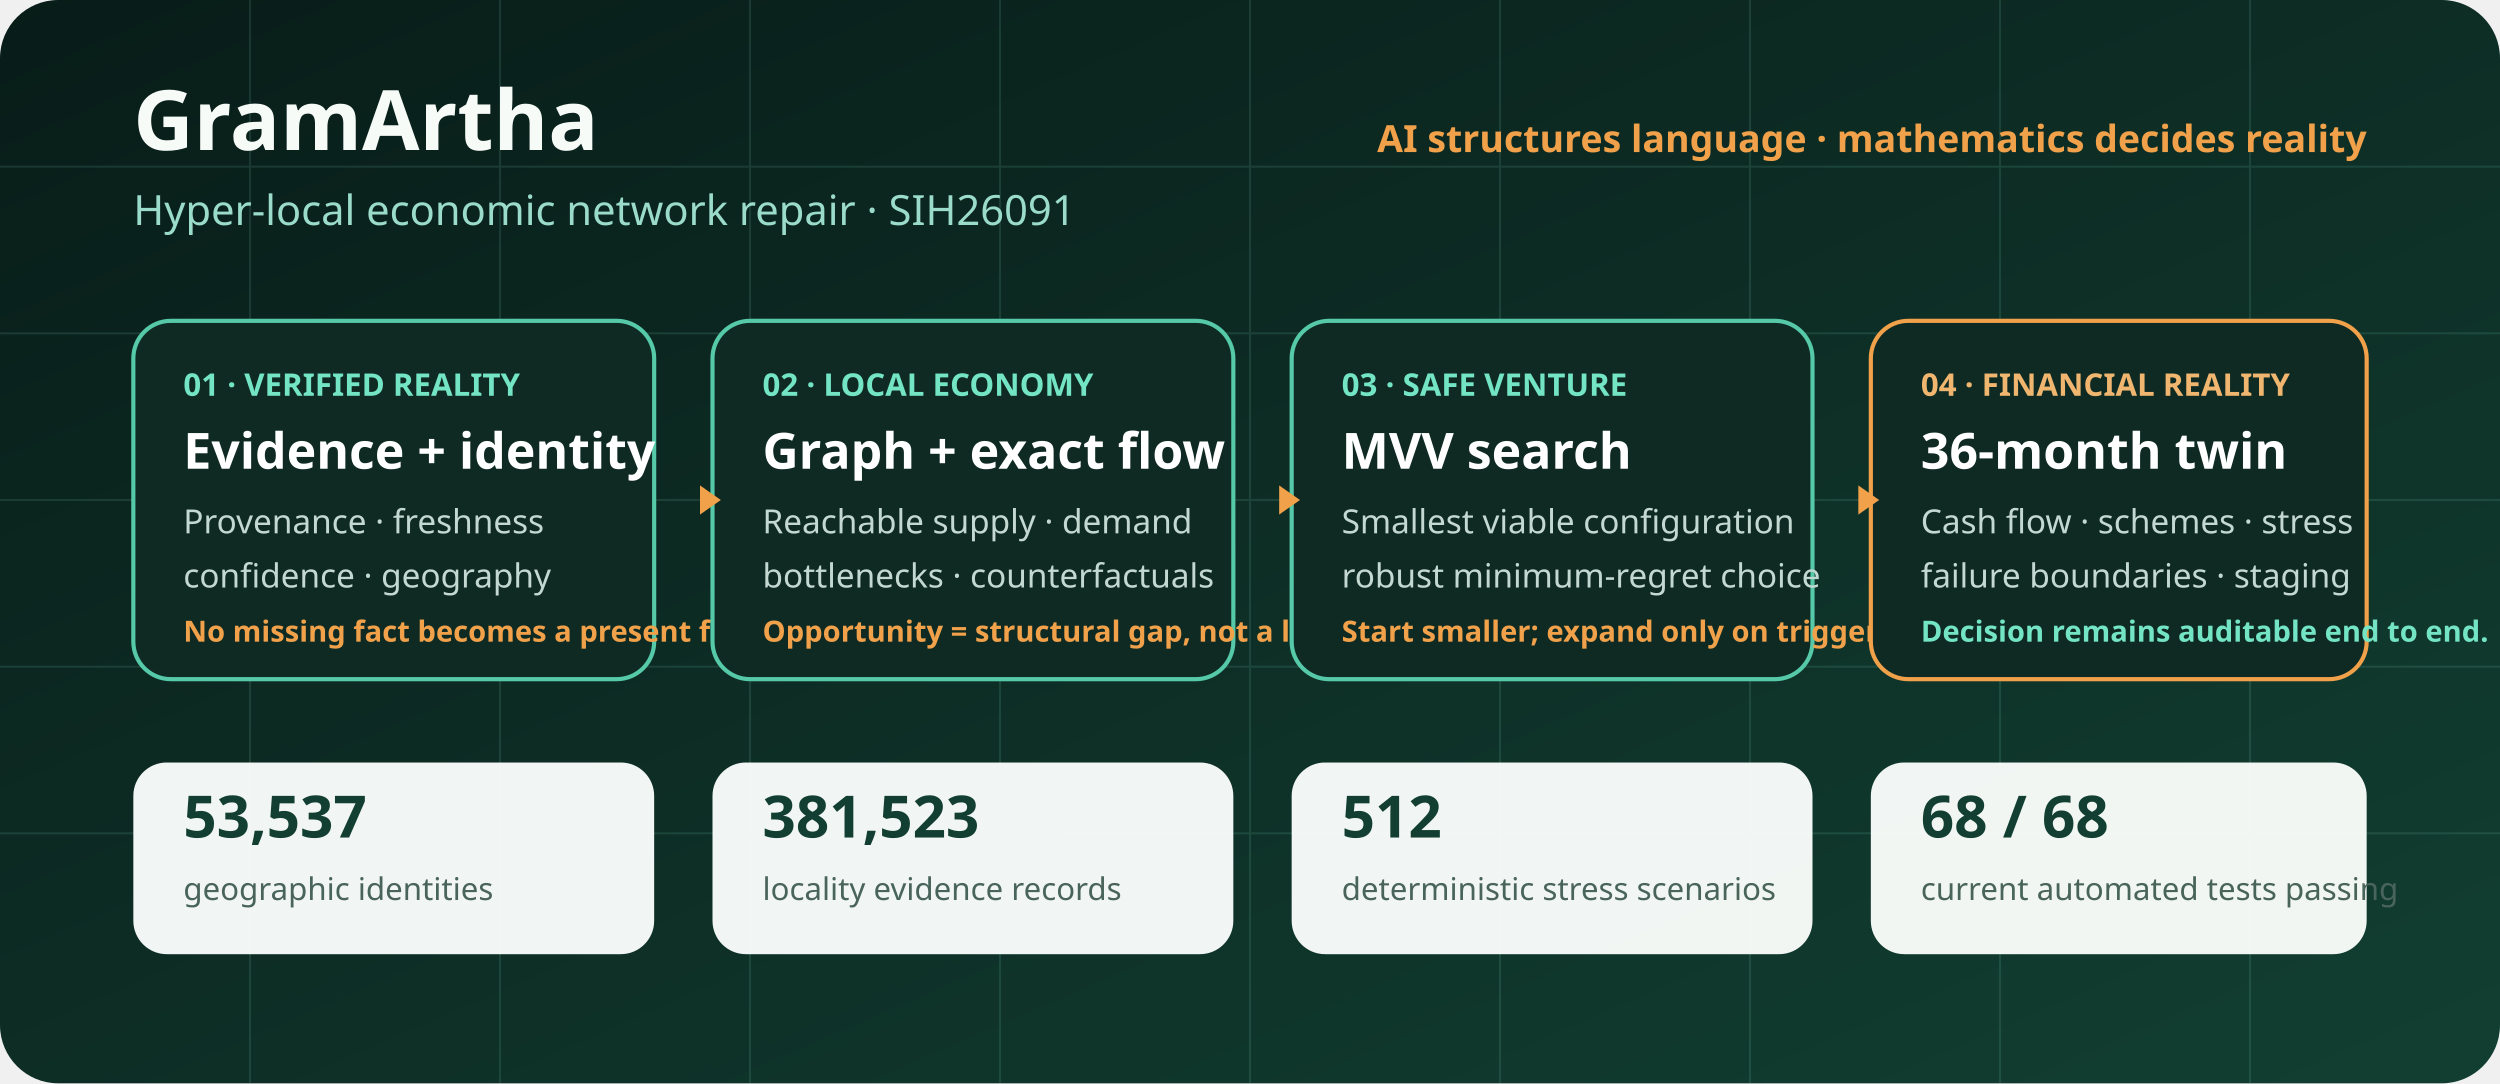
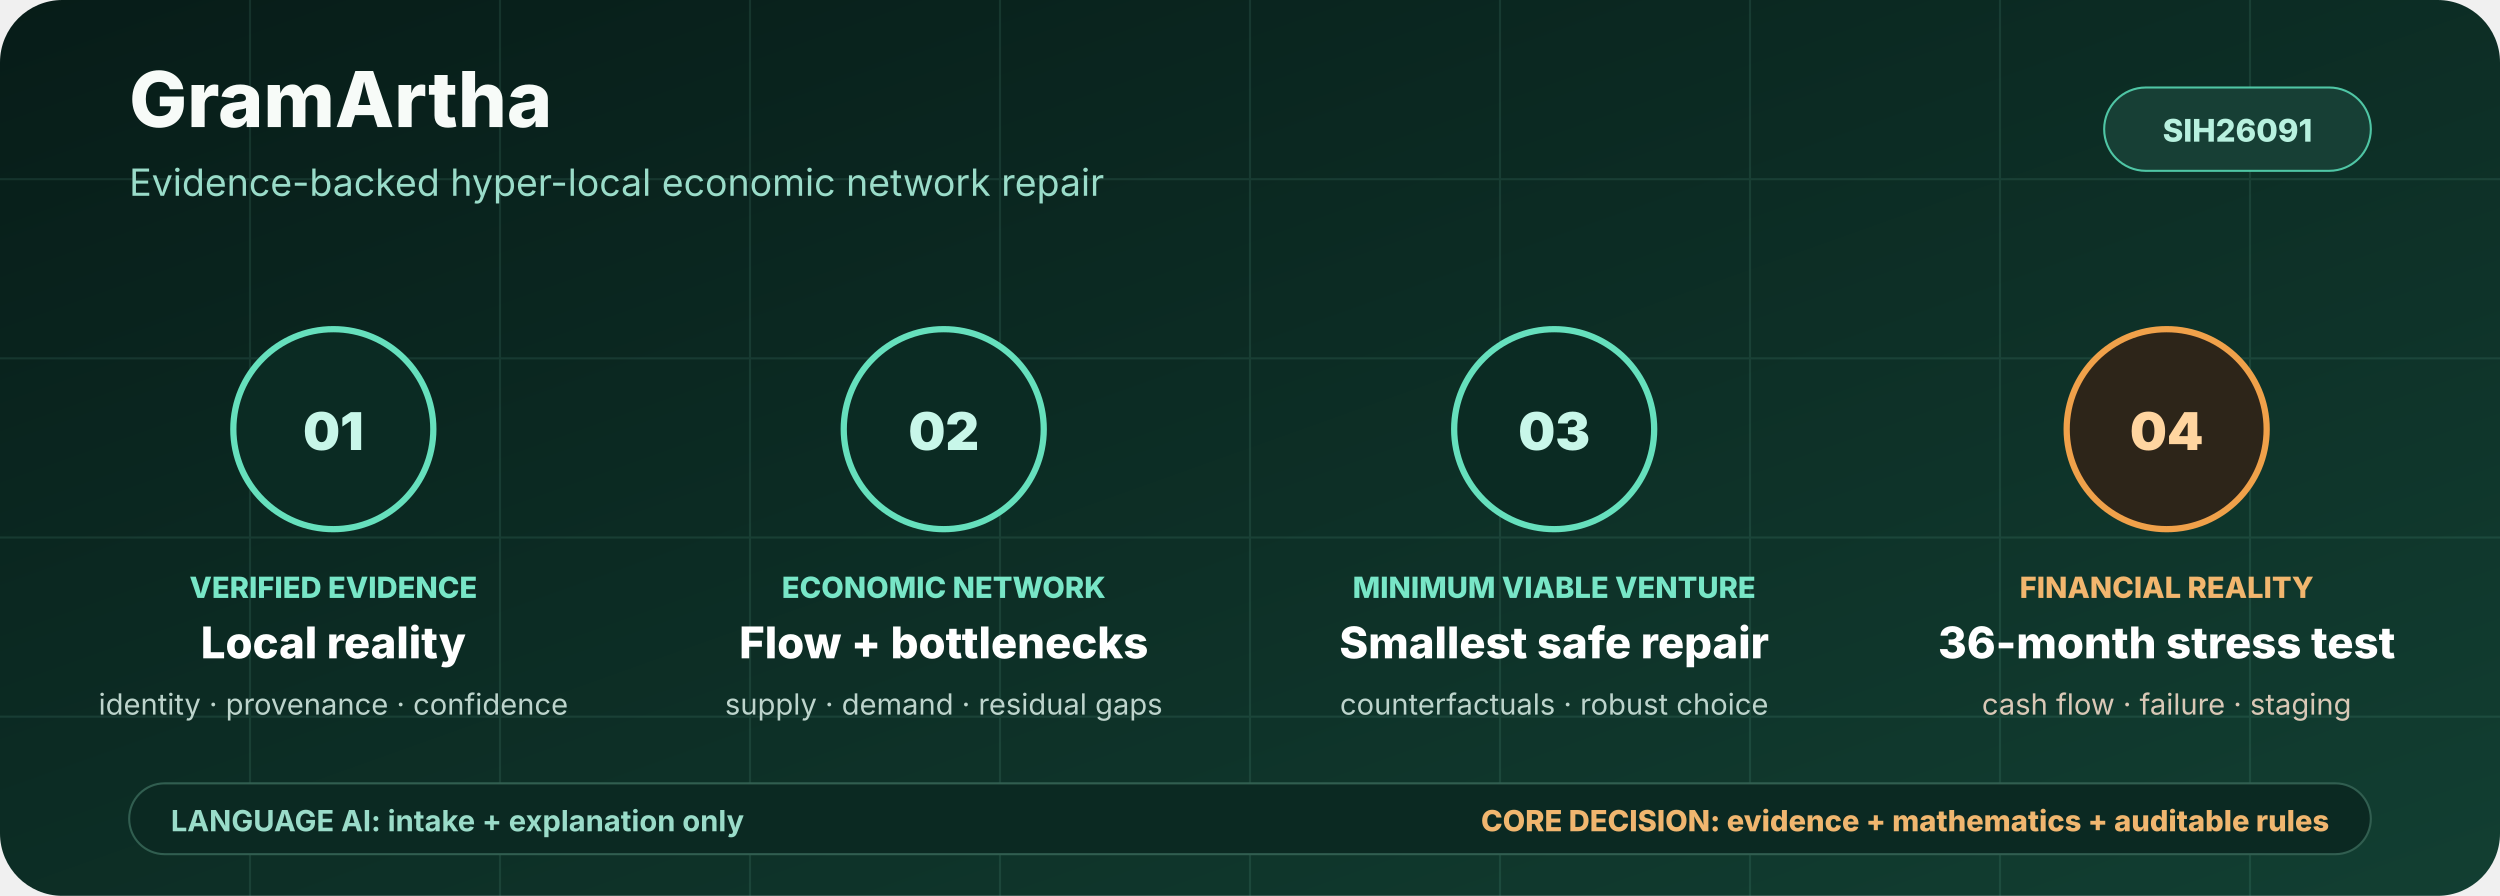
- <svg xmlns="http://www.w3.org/2000/svg" viewBox="0 0 1200 520" role="img" aria-labelledby="title desc">
+ <svg xmlns="http://www.w3.org/2000/svg" viewBox="0 0 1200 430" role="img" aria-labelledby="title desc">
  <defs>
-     <linearGradient id="bg" x1="0" x2="1" y1="0" y2="1">
-       <stop stop-color="#081c18" />
+     <linearGradient id="bg" x1="0" y1="0" x2="1" y2="1">
+       <stop offset="0" stop-color="#071c18" />
      <stop offset="1" stop-color="#123f32" />
    </linearGradient>
-     <linearGradient id="accent" x1="0" x2="1">
-       <stop stop-color="#66e0bd" />
+     <linearGradient id="track" x1="0" y1="0" x2="1" y2="0">
+       <stop offset="0" stop-color="#66e0bd" />
+       <stop offset="0.72" stop-color="#66e0bd" />
      <stop offset="1" stop-color="#f0a14a" />
    </linearGradient>
-     <filter id="glow">
-       <feGaussianBlur stdDeviation="4" result="b" />
+     <filter id="softGlow" x="-20%" y="-50%" width="140%" height="200%">
+       <feGaussianBlur stdDeviation="3.5" result="blur" />
      <feMerge>
-         <feMergeNode in="b" />
+         <feMergeNode in="blur" />
        <feMergeNode in="SourceGraphic" />
      </feMerge>
    </filter>
  </defs>
-   <rect width="1200" height="520" rx="28" fill="url(#bg)" />
-   <g opacity=".12" stroke="#8debd1">
-     <path d="M0 80H1200M0 160H1200M0 240H1200M0 320H1200M0 400H1200M120 0V520M240 0V520M360 0V520M480 0V520M600 0V520M720 0V520M840 0V520M960 0V520M1080 0V520" />
+   <rect width="1200" height="430" rx="30" fill="url(#bg)" />
+   <g opacity="0.10" stroke="#8debd1" stroke-width="1">
+     <path d="M0 86H1200M0 172H1200M0 258H1200M0 344H1200" />
+     <path d="M120 0V430M240 0V430M360 0V430M480 0V430M600 0V430M720 0V430M840 0V430M960 0V430M1080 0V430" />
  </g>
-   <text x="64" y="72" fill="#f7fbf8" font-family="system-ui,sans-serif" font-size="40" font-weight="800">GramArtha</text>
-   <text x="64" y="108" fill="#9adcc9" font-family="system-ui,sans-serif" font-size="20">Hyper-local economic network repair · SIH26091</text>
-   <text x="1136" y="73" text-anchor="end" fill="#f0a14a" font-family="system-ui,sans-serif" font-size="18" font-weight="700">AI structures language · mathematics decides reality</text>
-   <g font-family="system-ui,sans-serif">
-     <rect x="64" y="154" width="250" height="172" rx="18" fill="#0e2a23" stroke="#55c9a8" stroke-width="2" />
-     <text x="88" y="190" fill="#73e4c4" font-size="15" font-weight="800">01 · VERIFIED REALITY</text>
-     <text x="88" y="225" fill="#fff" font-size="24" font-weight="750">Evidence + identity</text>
-     <text x="88" y="256" fill="#c3d8d1" font-size="16">Provenance · freshness</text>
-     <text x="88" y="282" fill="#c3d8d1" font-size="16">confidence · geography</text>
-     <text x="88" y="308" fill="#f0a14a" font-size="14" font-weight="700">No missing fact becomes a present fact.</text>
-     <rect x="342" y="154" width="250" height="172" rx="18" fill="#0e2a23" stroke="#55c9a8" stroke-width="2" />
-     <text x="366" y="190" fill="#73e4c4" font-size="15" font-weight="800">02 · LOCAL ECONOMY</text>
-     <text x="366" y="225" fill="#fff" font-size="24" font-weight="750">Graph + exact flow</text>
-     <text x="366" y="256" fill="#c3d8d1" font-size="16">Reachable supply · demand</text>
-     <text x="366" y="282" fill="#c3d8d1" font-size="16">bottlenecks · counterfactuals</text>
-     <text x="366" y="308" fill="#f0a14a" font-size="14" font-weight="700">Opportunity = structural gap, not a list.</text>
-     <rect x="620" y="154" width="250" height="172" rx="18" fill="#0e2a23" stroke="#55c9a8" stroke-width="2" />
-     <text x="644" y="190" fill="#73e4c4" font-size="15" font-weight="800">03 · SAFE VENTURE</text>
-     <text x="644" y="225" fill="#fff" font-size="24" font-weight="750">MVV search</text>
-     <text x="644" y="256" fill="#c3d8d1" font-size="16">Smallest viable configuration</text>
-     <text x="644" y="282" fill="#c3d8d1" font-size="16">robust minimum-regret choice</text>
-     <text x="644" y="308" fill="#f0a14a" font-size="14" font-weight="700">Start smaller; expand only on triggers.</text>
-     <rect x="898" y="154" width="238" height="172" rx="18" fill="#0e2a23" stroke="#f0a14a" stroke-width="2" />
-     <text x="922" y="190" fill="#f0b66f" font-size="15" font-weight="800">04 · FINANCIAL REALITY</text>
-     <text x="922" y="225" fill="#fff" font-size="24" font-weight="750">36-month twin</text>
-     <text x="922" y="256" fill="#c3d8d1" font-size="16">Cash flow · schemes · stress</text>
-     <text x="922" y="282" fill="#c3d8d1" font-size="16">failure boundaries · staging</text>
-     <text x="922" y="308" fill="#73e4c4" font-size="14" font-weight="700">Decision remains auditable end to end.</text>
-   </g>
-   <g fill="none" stroke="url(#accent)" stroke-width="4" filter="url(#glow)">
-     <path d="M314 240H342" />
-     <path d="M592 240H620" />
-     <path d="M870 240H898" />
-   </g>
-   <g fill="#f0a14a">
-     <path d="M336 233l10 7-10 7z" />
-     <path d="M614 233l10 7-10 7z" />
-     <path d="M892 233l10 7-10 7z" />
-   </g>
-   <g font-family="system-ui,sans-serif">
-     <rect x="64" y="366" width="250" height="92" rx="16" fill="#f8fbf9" opacity=".97" />
-     <text x="88" y="402" fill="#123f32" font-size="28" font-weight="850">53,537</text>
-     <text x="88" y="432" fill="#49645a" font-size="15">geographic identities</text>
-     <rect x="342" y="366" width="250" height="92" rx="16" fill="#f8fbf9" opacity=".97" />
-     <text x="366" y="402" fill="#123f32" font-size="28" font-weight="850">381,523</text>
-     <text x="366" y="432" fill="#49645a" font-size="15">locality evidence records</text>
-     <rect x="620" y="366" width="250" height="92" rx="16" fill="#f8fbf9" opacity=".97" />
-     <text x="644" y="402" fill="#123f32" font-size="28" font-weight="850">512</text>
-     <text x="644" y="432" fill="#49645a" font-size="15">deterministic stress scenarios</text>
-     <rect x="898" y="366" width="238" height="92" rx="16" fill="#f8fbf9" opacity=".97" />
-     <text x="922" y="402" fill="#123f32" font-size="28" font-weight="850">68 / 68</text>
-     <text x="922" y="432" fill="#49645a" font-size="15">current automated tests passing</text>
+   <g font-family="system-ui,-apple-system,BlinkMacSystemFont,'Segoe UI',sans-serif">
+     <text x="62" y="61" fill="#f7fbf8" font-size="37" font-weight="820">GramArtha</text>
+     <text x="62" y="94" fill="#9adcc9" font-size="18">Evidence-backed hyper-local economic network repair</text>
+     <rect x="1010" y="42" width="128" height="40" rx="20" fill="#173f35" stroke="#4fc6a5" />
+     <text x="1074" y="68" text-anchor="middle" fill="#b8f1df" font-size="15" font-weight="760">SIH26091</text>
+     <path d="M154 206H1043" fill="none" stroke="url(#track)" stroke-width="5" stroke-linecap="round" filter="url(#softGlow)" />
+     <g>
+       <circle cx="160" cy="206" r="48" fill="#0b2b23" stroke="#66e0bd" stroke-width="3" />
+       <text x="160" y="216" text-anchor="middle" fill="#c8f7e9" font-size="25" font-weight="850">01</text>
+       <text x="160" y="287" text-anchor="middle" fill="#78e6c7" font-size="14" font-weight="800">VERIFIED EVIDENCE</text>
+       <text x="160" y="316" text-anchor="middle" fill="#ffffff" font-size="21" font-weight="760">Local reality</text>
+       <text x="160" y="343" text-anchor="middle" fill="#bdd4cc" font-size="14">identity · provenance · confidence</text>
+     </g>
+     <g>
+       <circle cx="453" cy="206" r="48" fill="#0b2b23" stroke="#66e0bd" stroke-width="3" />
+       <text x="453" y="216" text-anchor="middle" fill="#c8f7e9" font-size="25" font-weight="850">02</text>
+       <text x="453" y="287" text-anchor="middle" fill="#78e6c7" font-size="14" font-weight="800">ECONOMIC NETWORK</text>
+       <text x="453" y="316" text-anchor="middle" fill="#ffffff" font-size="21" font-weight="760">Flow + bottlenecks</text>
+       <text x="453" y="343" text-anchor="middle" fill="#bdd4cc" font-size="14">supply · demand · residual gaps</text>
+     </g>
+     <g>
+       <circle cx="746" cy="206" r="48" fill="#0b2b23" stroke="#66e0bd" stroke-width="3" />
+       <text x="746" y="216" text-anchor="middle" fill="#c8f7e9" font-size="25" font-weight="850">03</text>
+       <text x="746" y="287" text-anchor="middle" fill="#78e6c7" font-size="14" font-weight="800">MINIMUM VIABLE VENTURE</text>
+       <text x="746" y="316" text-anchor="middle" fill="#ffffff" font-size="21" font-weight="760">Smallest safe repair</text>
+       <text x="746" y="343" text-anchor="middle" fill="#bdd4cc" font-size="14">counterfactuals · robust choice</text>
+     </g>
+     <g>
+       <circle cx="1040" cy="206" r="48" fill="#2d2519" stroke="#f0a14a" stroke-width="3" />
+       <text x="1040" y="216" text-anchor="middle" fill="#ffd5a0" font-size="25" font-weight="850">04</text>
+       <text x="1040" y="287" text-anchor="middle" fill="#f2b66e" font-size="14" font-weight="800">FINANCIAL REALITY</text>
+       <text x="1040" y="316" text-anchor="middle" fill="#ffffff" font-size="21" font-weight="760">36-month stress test</text>
+       <text x="1040" y="343" text-anchor="middle" fill="#d9c8b6" font-size="14">cash flow · failure · staging</text>
+     </g>
+     <rect x="62" y="376" width="1076" height="34" rx="17" fill="#0b2922" stroke="#315e50" />
+     <text x="82" y="399" fill="#9adcc9" font-size="14" font-weight="720">LANGUAGE AI: intake + explanation only</text>
+     <text x="1118" y="399" text-anchor="end" fill="#f0b66f" font-size="14" font-weight="760">CORE DECISION: evidence + mathematics + auditable rules</text>
  </g>
</svg>
